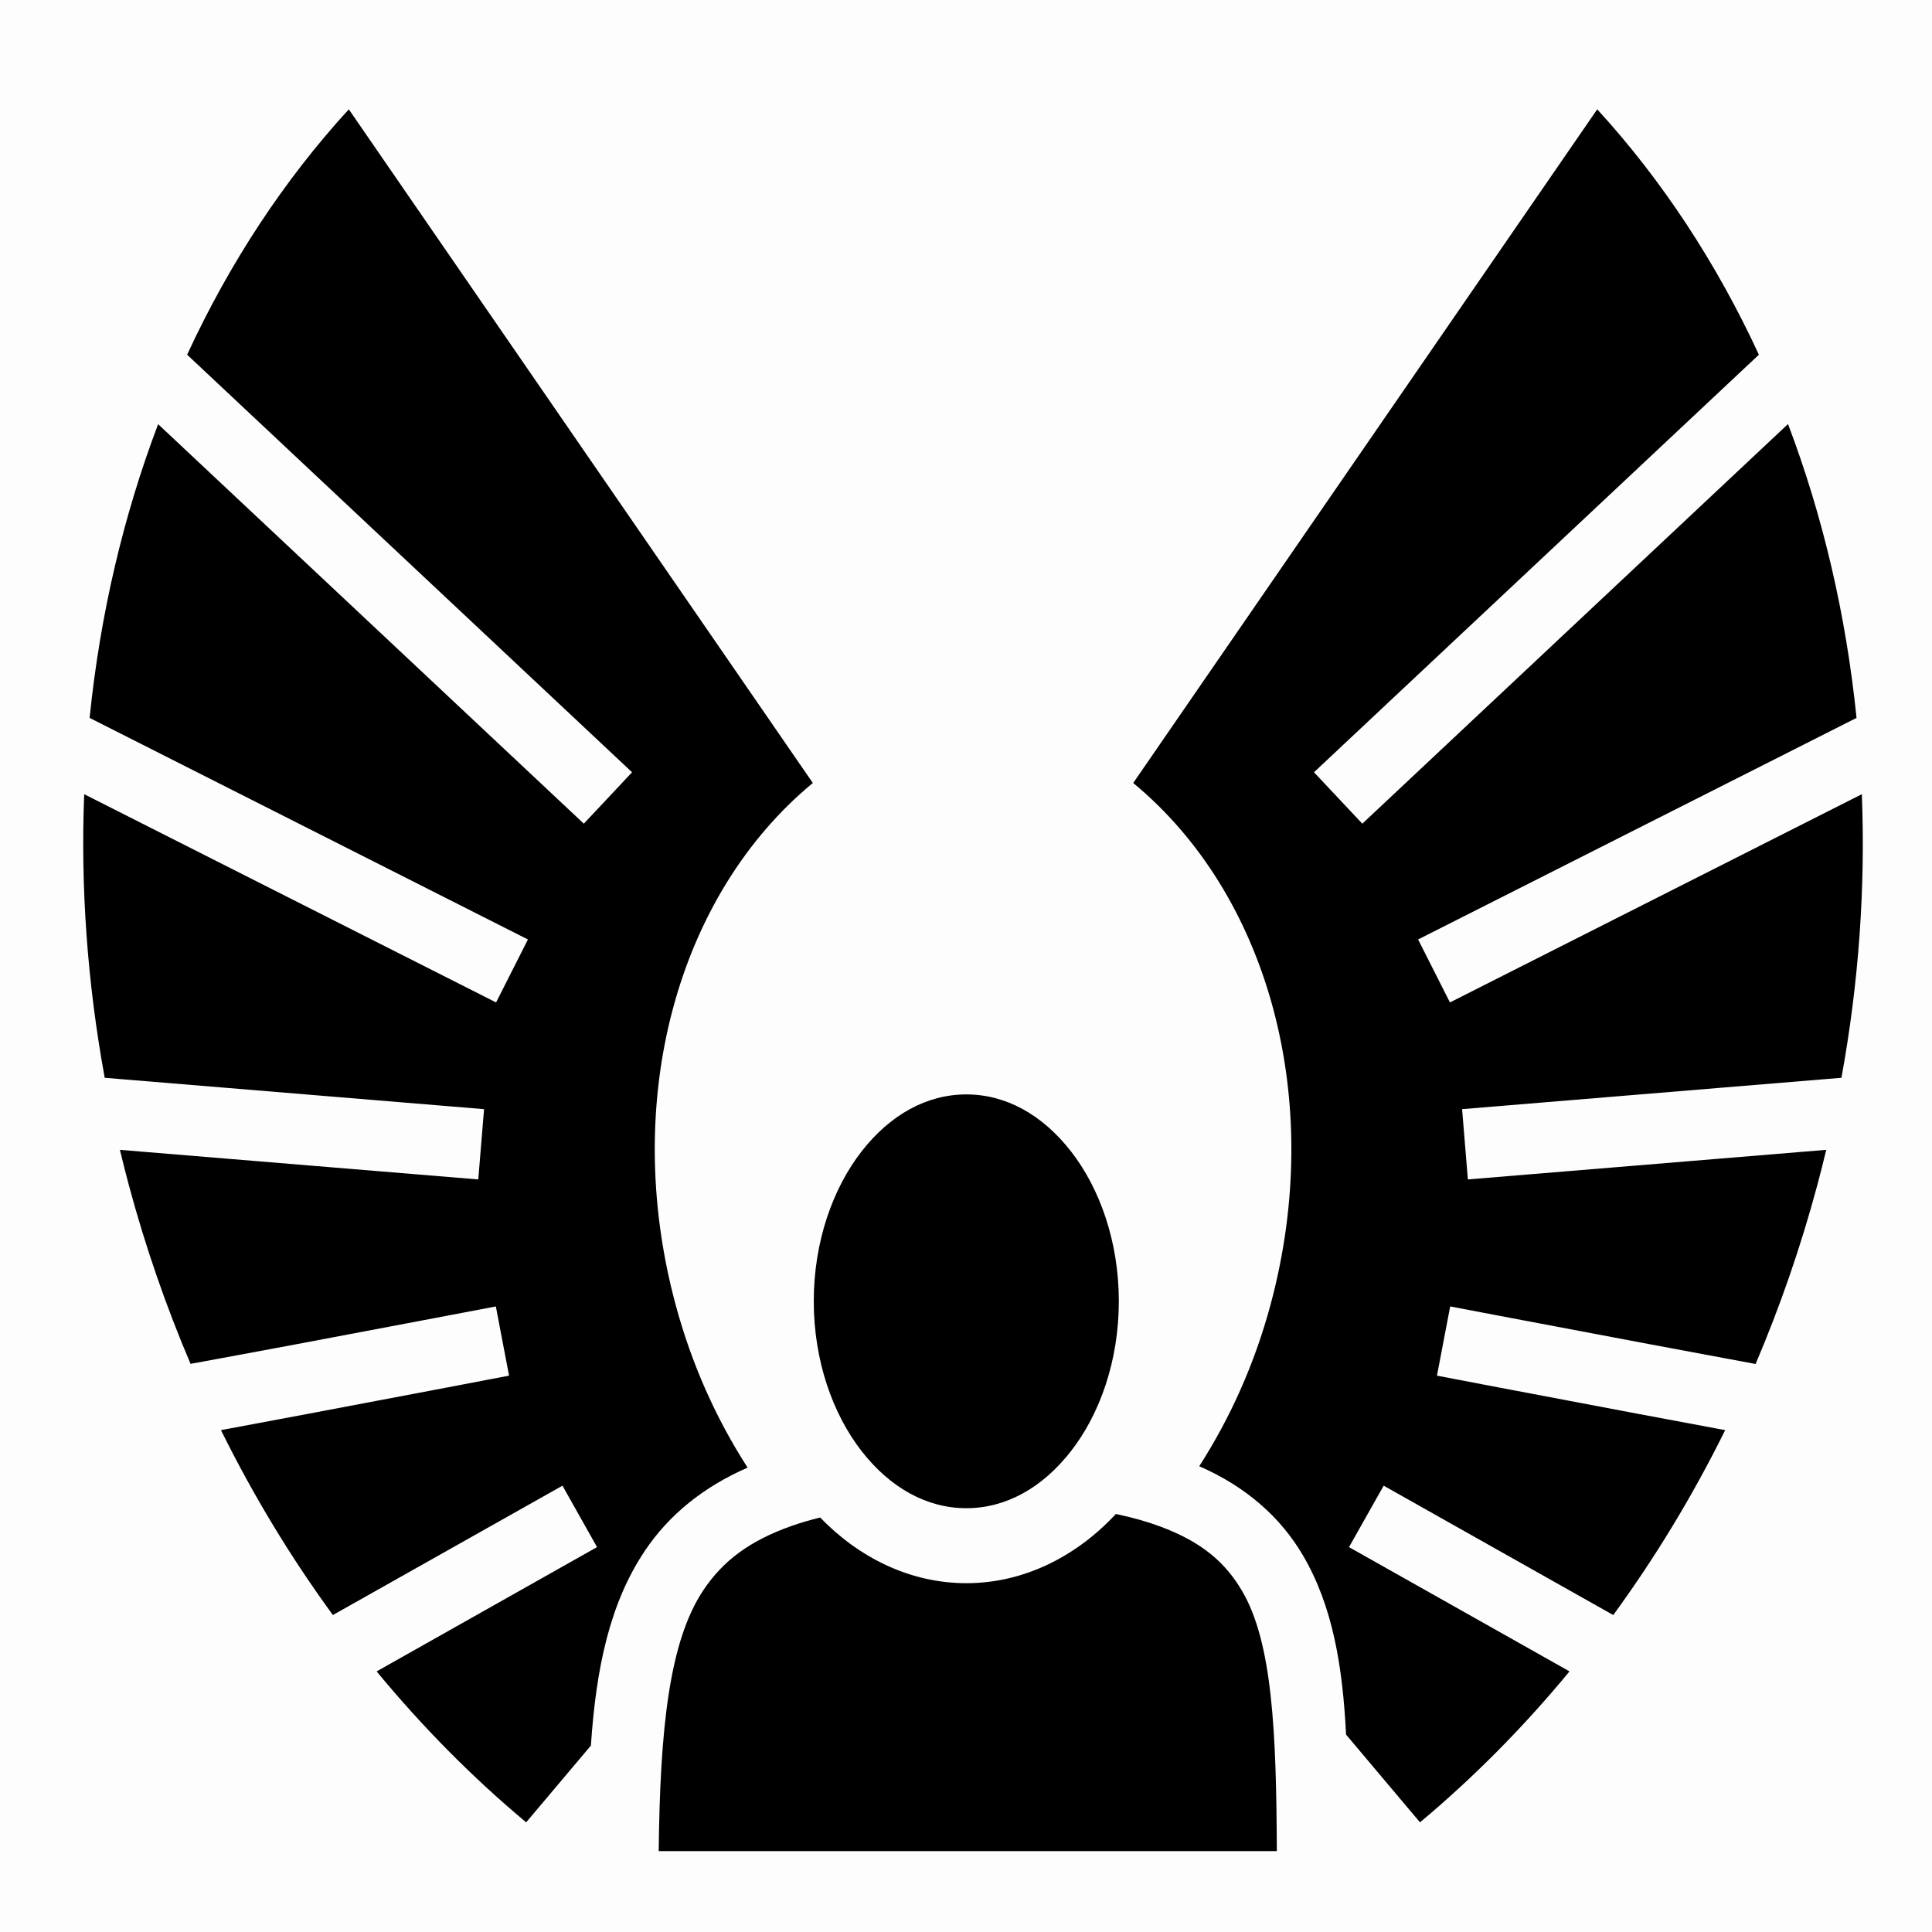
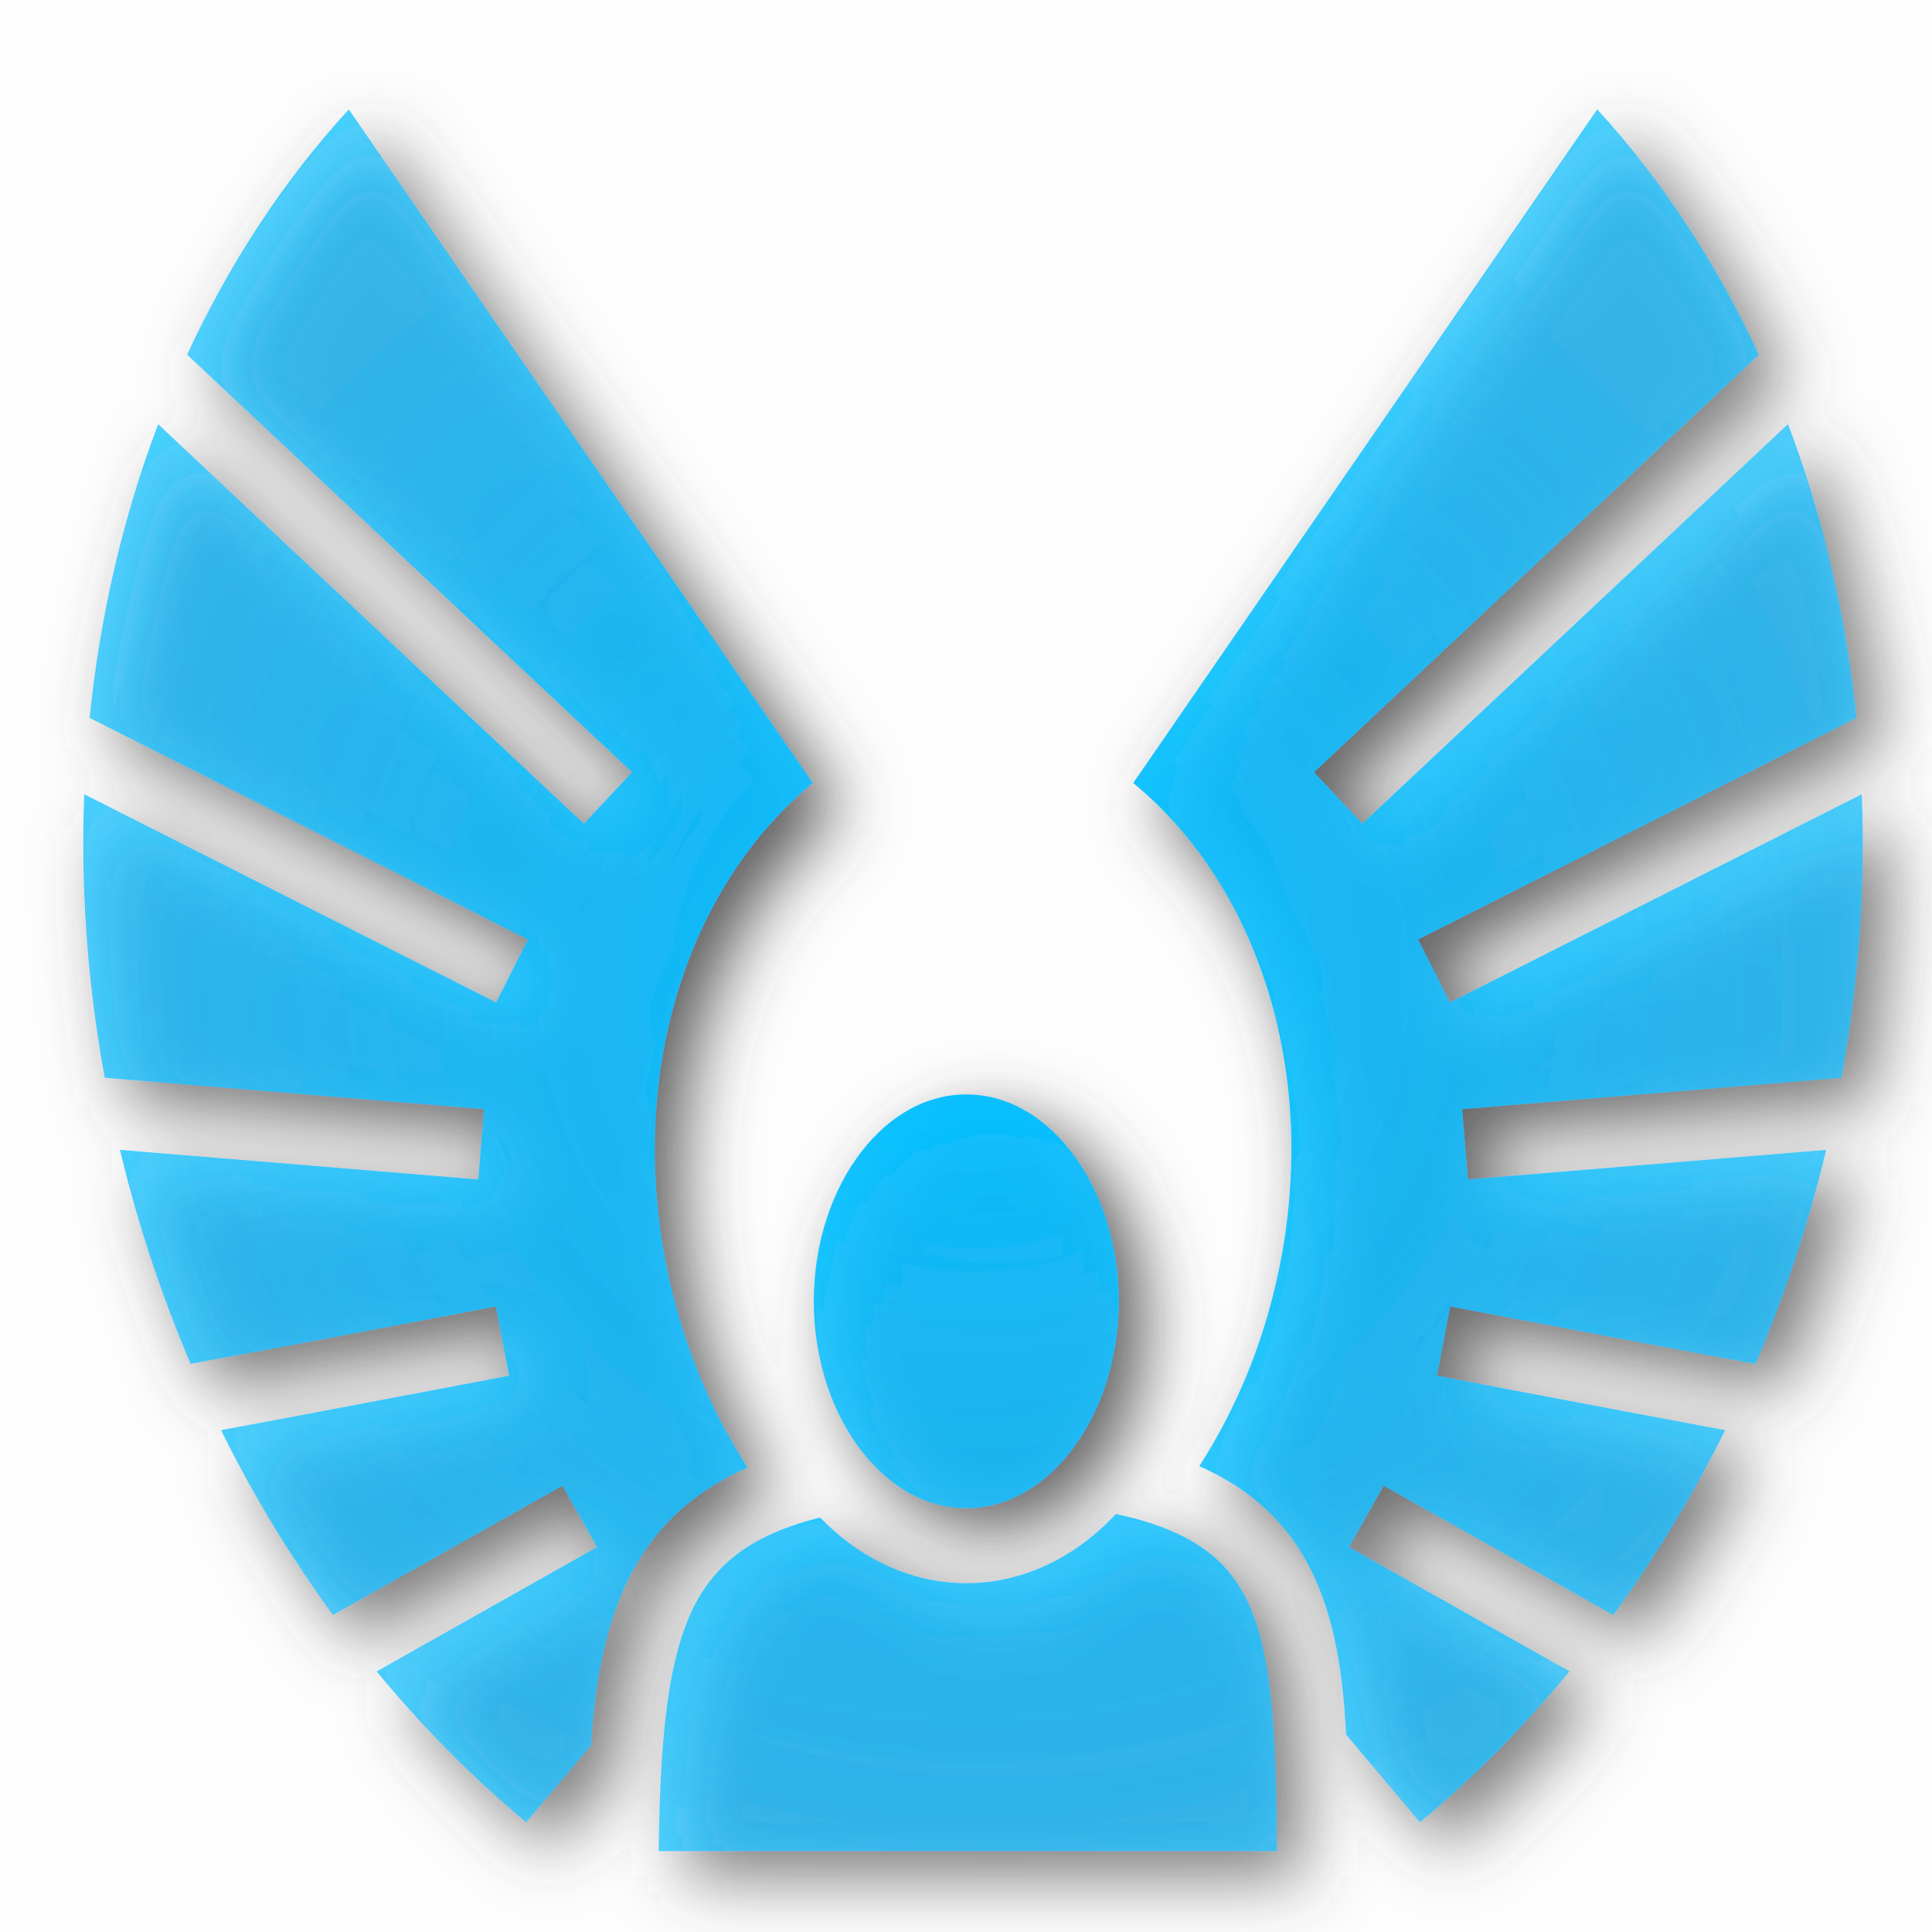
<svg xmlns="http://www.w3.org/2000/svg" viewBox="0 0 512 512" style="height: 512px; width: 512px;">
+   <defs>
+     <filter id="shadow-1" height="300%" width="300%" x="-100%" y="-100%">
+       <feFlood flood-color="rgba(74, 74, 74, 1)" result="flood" />
+       <feComposite in="flood" in2="SourceGraphic" operator="atop" result="composite" />
+       <feGaussianBlur in="composite" stdDeviation="9" result="blur" />
+       <feOffset dx="7" dy="7" result="offset" />
+       <feComposite in="SourceGraphic" in2="offset" operator="over" />
+     </filter>
+     <radialGradient id="lorc-angel-wings-gradient-1">
+       <stop offset="0%" stop-color="#00beff" stop-opacity="1" />
+       <stop offset="100%" stop-color="#00beff" stop-opacity="0.7" />
+     </radialGradient>
+   </defs>
  <path d="M0 0h512v512H0z" fill="#000000" fill-opacity="0.01" />
  <g class="" transform="translate(0,0)" style="">
-     <path d="M92.438 28.97C75.263 47.722 60.826 69.69 49.593 94L167.5 204.656l-12.78 13.625L41.905 112.407c-9.19 24.257-15.377 50.455-18.156 77.844l116.156 58.72-8.437 16.686L22.312 210.47c-.963 24.45.777 49.666 5.437 75.155l100.53 8.313-1.53 18.625-94.97-7.844c.743 3.09 1.515 6.185 2.345 9.28 4.43 16.51 9.94 32.34 16.375 47.438 8.757-1.615 17.808-3.274 27.813-5.157 26.754-5.033 53.093-10.06 53.093-10.06l3.5 18.342s-26.368 5.054-53.156 10.094c-8.012 1.508-15.797 2.97-23.188 4.344 8.65 17.507 18.62 33.887 29.657 49l60.843-34.28L158.22 410l-58.407 32.938c12.202 14.79 25.482 28.186 39.624 40l17.157-20.344c1.38-20.537 4.963-37.725 14.375-51.72 6.338-9.425 15.44-16.826 27.155-21.937C189.86 376.115 183.3 361.62 179 345.594c-14.526-54.15.58-108.49 36.406-138.094L92.436 28.97zm330.843 0L300.314 207.5c35.826 29.604 50.964 83.943 36.437 138.094-4.26 15.877-10.768 30.237-18.938 42.97 12.345 5.384 21.554 13.502 27.5 23.655 7.81 13.333 10.495 29.117 11.407 47.467l19.592 23.25c14.14-11.813 27.423-25.208 39.625-40L357.5 410l9.188-16.28L427.53 428c11.04-15.117 21.006-31.49 29.658-49-7.4-1.374-15.207-2.836-23.22-4.344-26.787-5.04-53.156-10.094-53.156-10.094l3.5-18.343s26.372 5.027 53.125 10.06c9.794 1.844 19.196 3.598 27.813 5.19 6.44-15.105 11.944-30.954 16.375-47.47.83-3.095 1.602-6.19 2.344-9.28L389 312.56l-1.53-18.625L488 285.625c4.66-25.49 6.37-50.705 5.406-75.156L384.25 265.655l-8.438-16.687L492 190.25c-2.783-27.4-8.956-53.61-18.156-77.875L361.03 218.28l-12.81-13.624L466.124 94c-11.236-24.31-25.668-46.277-42.844-65.03zM256.095 290.03c-10.452 0-20.172 5.342-27.78 15.126-7.61 9.784-12.658 23.895-12.658 39.688 0 15.793 5.047 29.903 12.656 39.687 7.61 9.785 17.33 15.158 27.782 15.158 10.452 0 20.14-5.373 27.75-15.157 7.61-9.783 12.656-23.893 12.656-39.686s-5.047-29.904-12.656-39.688c-7.61-9.784-17.298-15.125-27.75-15.125zm39.625 111.19c-10.36 11.14-24.236 18.342-39.626 18.342-14.957 0-28.49-6.798-38.75-17.406-2.662.66-5.147 1.384-7.438 2.188-11.464 4.02-18.388 9.46-23.437 16.97-9.19 13.66-11.542 37.05-11.907 69.248h163.812c-.135-31.55-1.154-55.19-9.188-68.906-4.42-7.55-10.596-12.946-21.562-17.062-3.467-1.302-7.433-2.437-11.906-3.375z" fill="#000000" fill-opacity="1" />
+     <path d="M92.438 28.97C75.263 47.722 60.826 69.69 49.593 94L167.5 204.656l-12.78 13.625L41.905 112.407c-9.19 24.257-15.377 50.455-18.156 77.844l116.156 58.72-8.437 16.686L22.312 210.47c-.963 24.45.777 49.666 5.437 75.155l100.53 8.313-1.53 18.625-94.97-7.844c.743 3.09 1.515 6.185 2.345 9.28 4.43 16.51 9.94 32.34 16.375 47.438 8.757-1.615 17.808-3.274 27.813-5.157 26.754-5.033 53.093-10.06 53.093-10.06l3.5 18.342s-26.368 5.054-53.156 10.094c-8.012 1.508-15.797 2.97-23.188 4.344 8.65 17.507 18.62 33.887 29.657 49l60.843-34.28L158.22 410l-58.407 32.938c12.202 14.79 25.482 28.186 39.624 40l17.157-20.344c1.38-20.537 4.963-37.725 14.375-51.72 6.338-9.425 15.44-16.826 27.155-21.937C189.86 376.115 183.3 361.62 179 345.594c-14.526-54.15.58-108.49 36.406-138.094L92.436 28.97zm330.843 0L300.314 207.5c35.826 29.604 50.964 83.943 36.437 138.094-4.26 15.877-10.768 30.237-18.938 42.97 12.345 5.384 21.554 13.502 27.5 23.655 7.81 13.333 10.495 29.117 11.407 47.467l19.592 23.25c14.14-11.813 27.423-25.208 39.625-40L357.5 410l9.188-16.28L427.53 428c11.04-15.117 21.006-31.49 29.658-49-7.4-1.374-15.207-2.836-23.22-4.344-26.787-5.04-53.156-10.094-53.156-10.094l3.5-18.343s26.372 5.027 53.125 10.06c9.794 1.844 19.196 3.598 27.813 5.19 6.44-15.105 11.944-30.954 16.375-47.47.83-3.095 1.602-6.19 2.344-9.28L389 312.56l-1.53-18.625L488 285.625c4.66-25.49 6.37-50.705 5.406-75.156L384.25 265.655l-8.438-16.687L492 190.25c-2.783-27.4-8.956-53.61-18.156-77.875L361.03 218.28l-12.81-13.624L466.124 94c-11.236-24.31-25.668-46.277-42.844-65.03zM256.095 290.03c-10.452 0-20.172 5.342-27.78 15.126-7.61 9.784-12.658 23.895-12.658 39.688 0 15.793 5.047 29.903 12.656 39.687 7.61 9.785 17.33 15.158 27.782 15.158 10.452 0 20.14-5.373 27.75-15.157 7.61-9.783 12.656-23.893 12.656-39.686s-5.047-29.904-12.656-39.688c-7.61-9.784-17.298-15.125-27.75-15.125zm39.625 111.19c-10.36 11.14-24.236 18.342-39.626 18.342-14.957 0-28.49-6.798-38.75-17.406-2.662.66-5.147 1.384-7.438 2.188-11.464 4.02-18.388 9.46-23.437 16.97-9.19 13.66-11.542 37.05-11.907 69.248h163.812c-.135-31.55-1.154-55.19-9.188-68.906-4.42-7.55-10.596-12.946-21.562-17.062-3.467-1.302-7.433-2.437-11.906-3.375z" fill="url(#lorc-angel-wings-gradient-1)" filter="url(#shadow-1)" />
  </g>
</svg>
